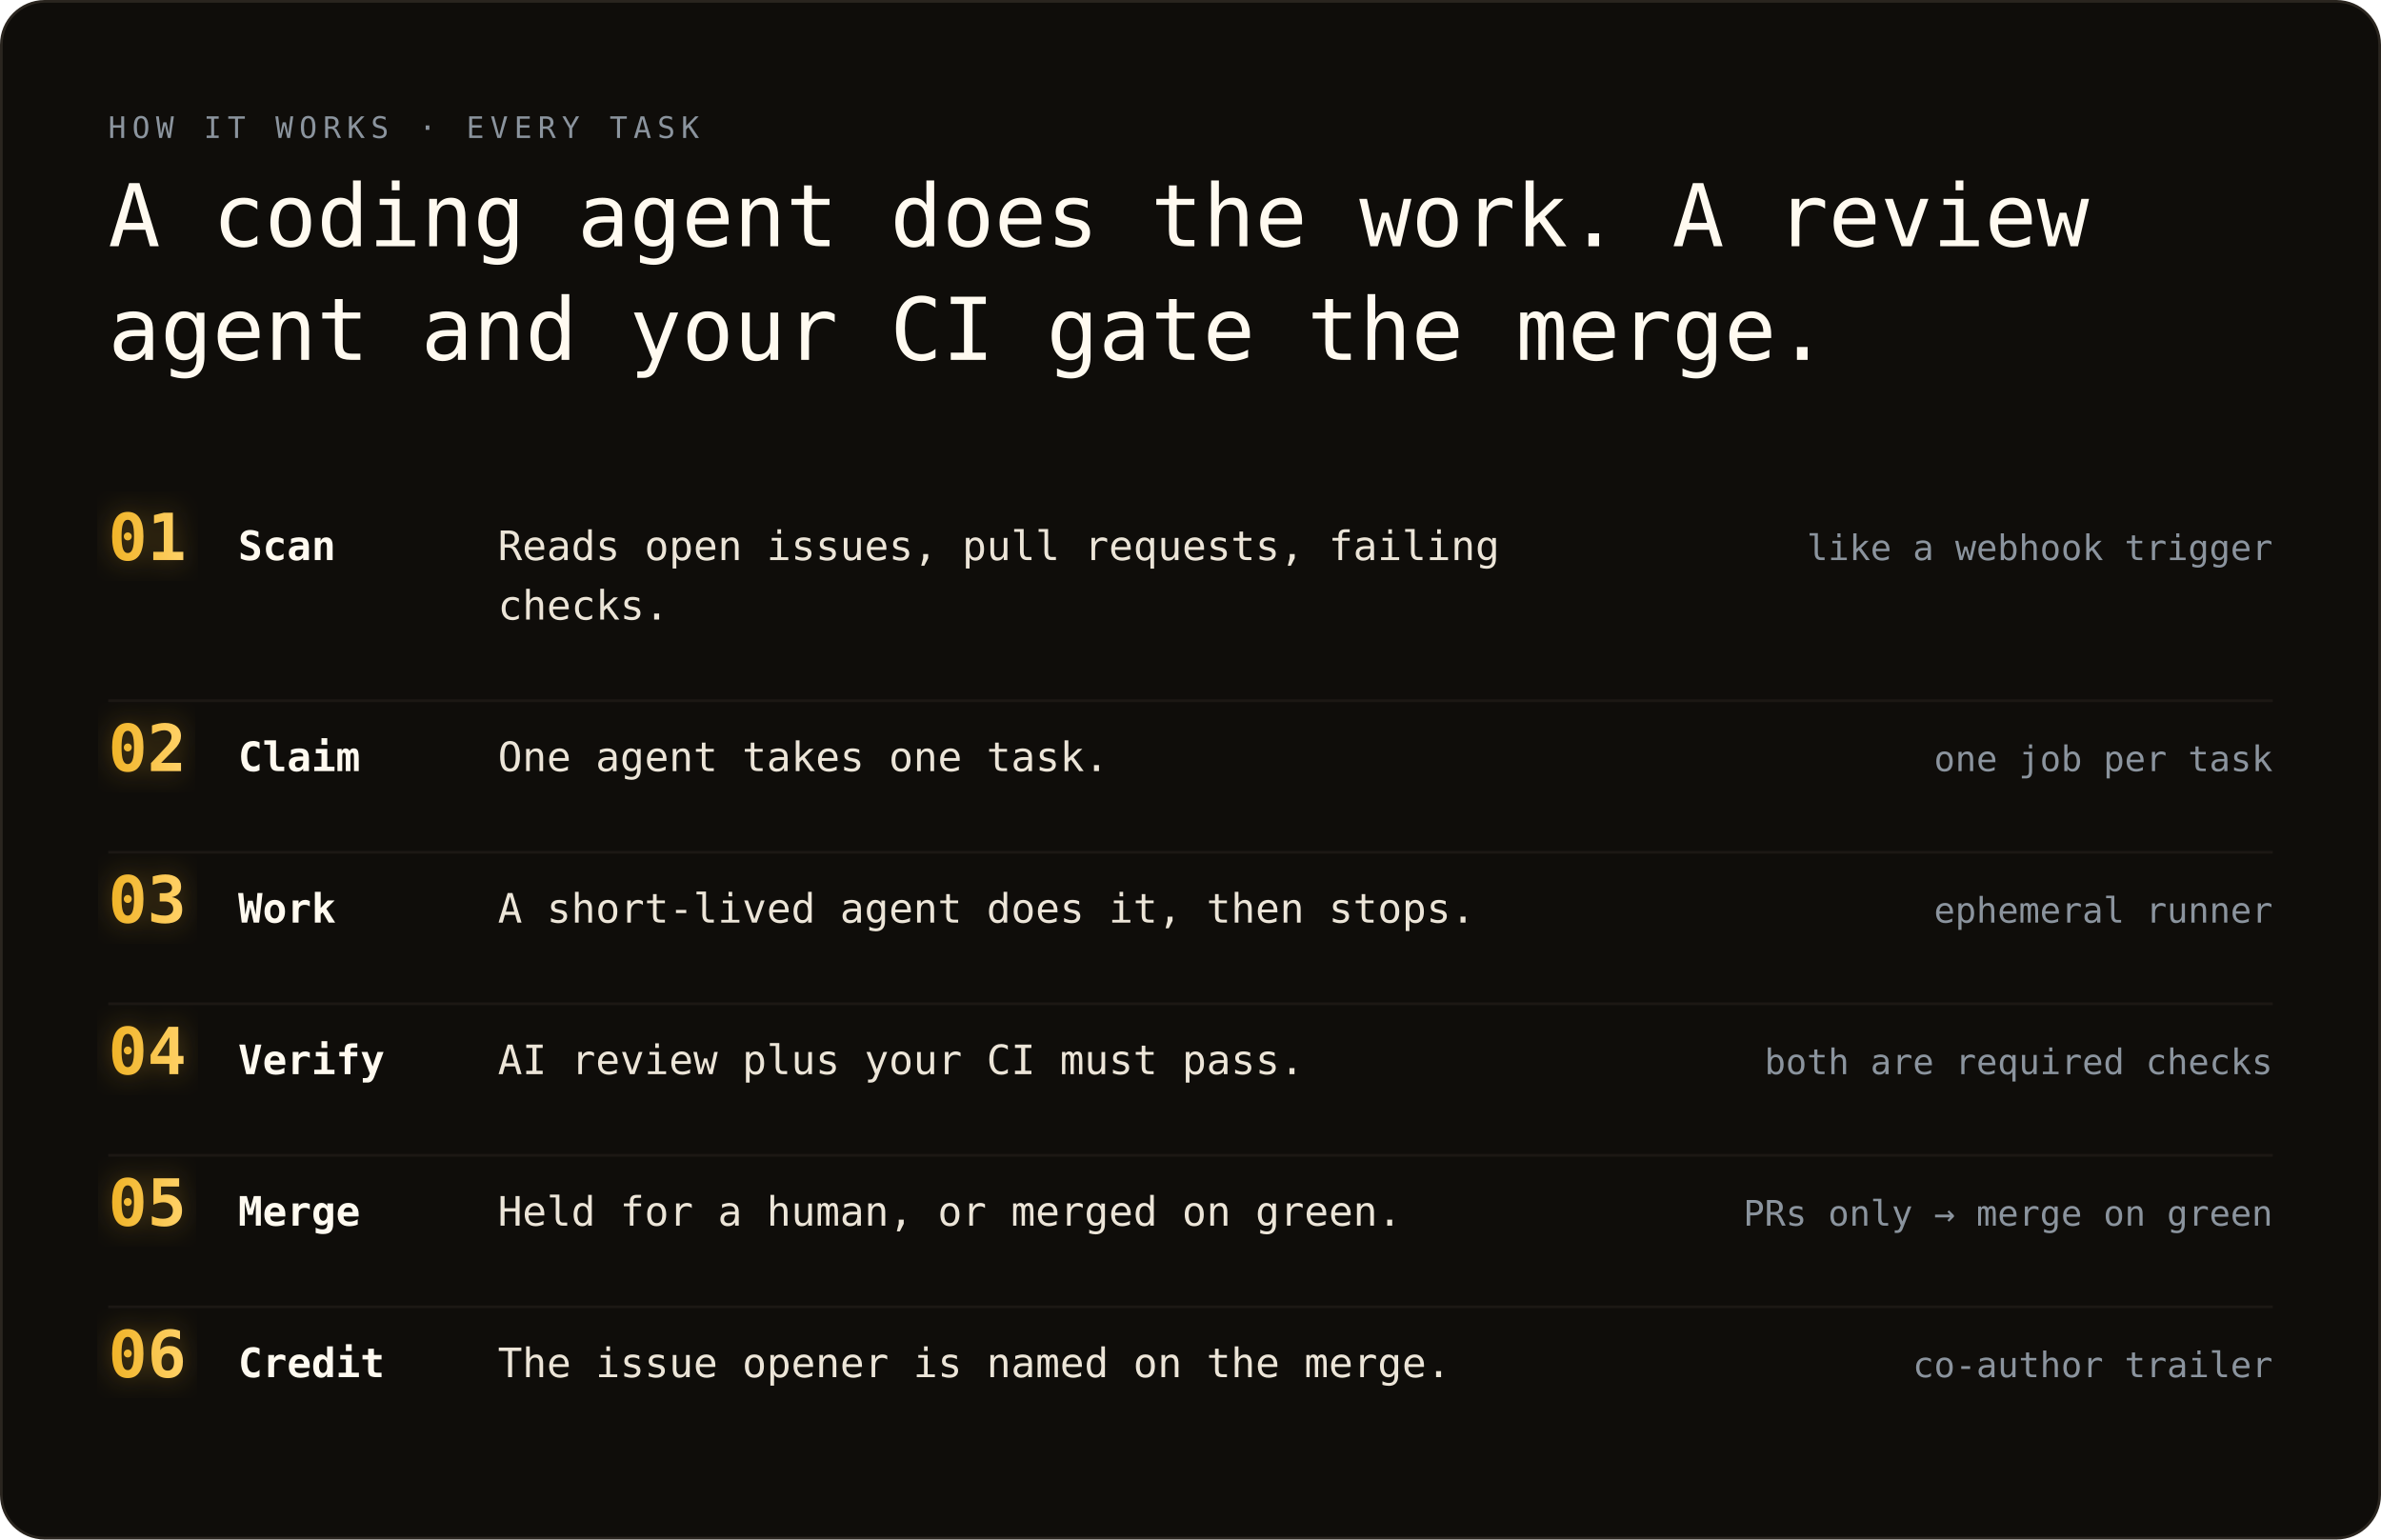
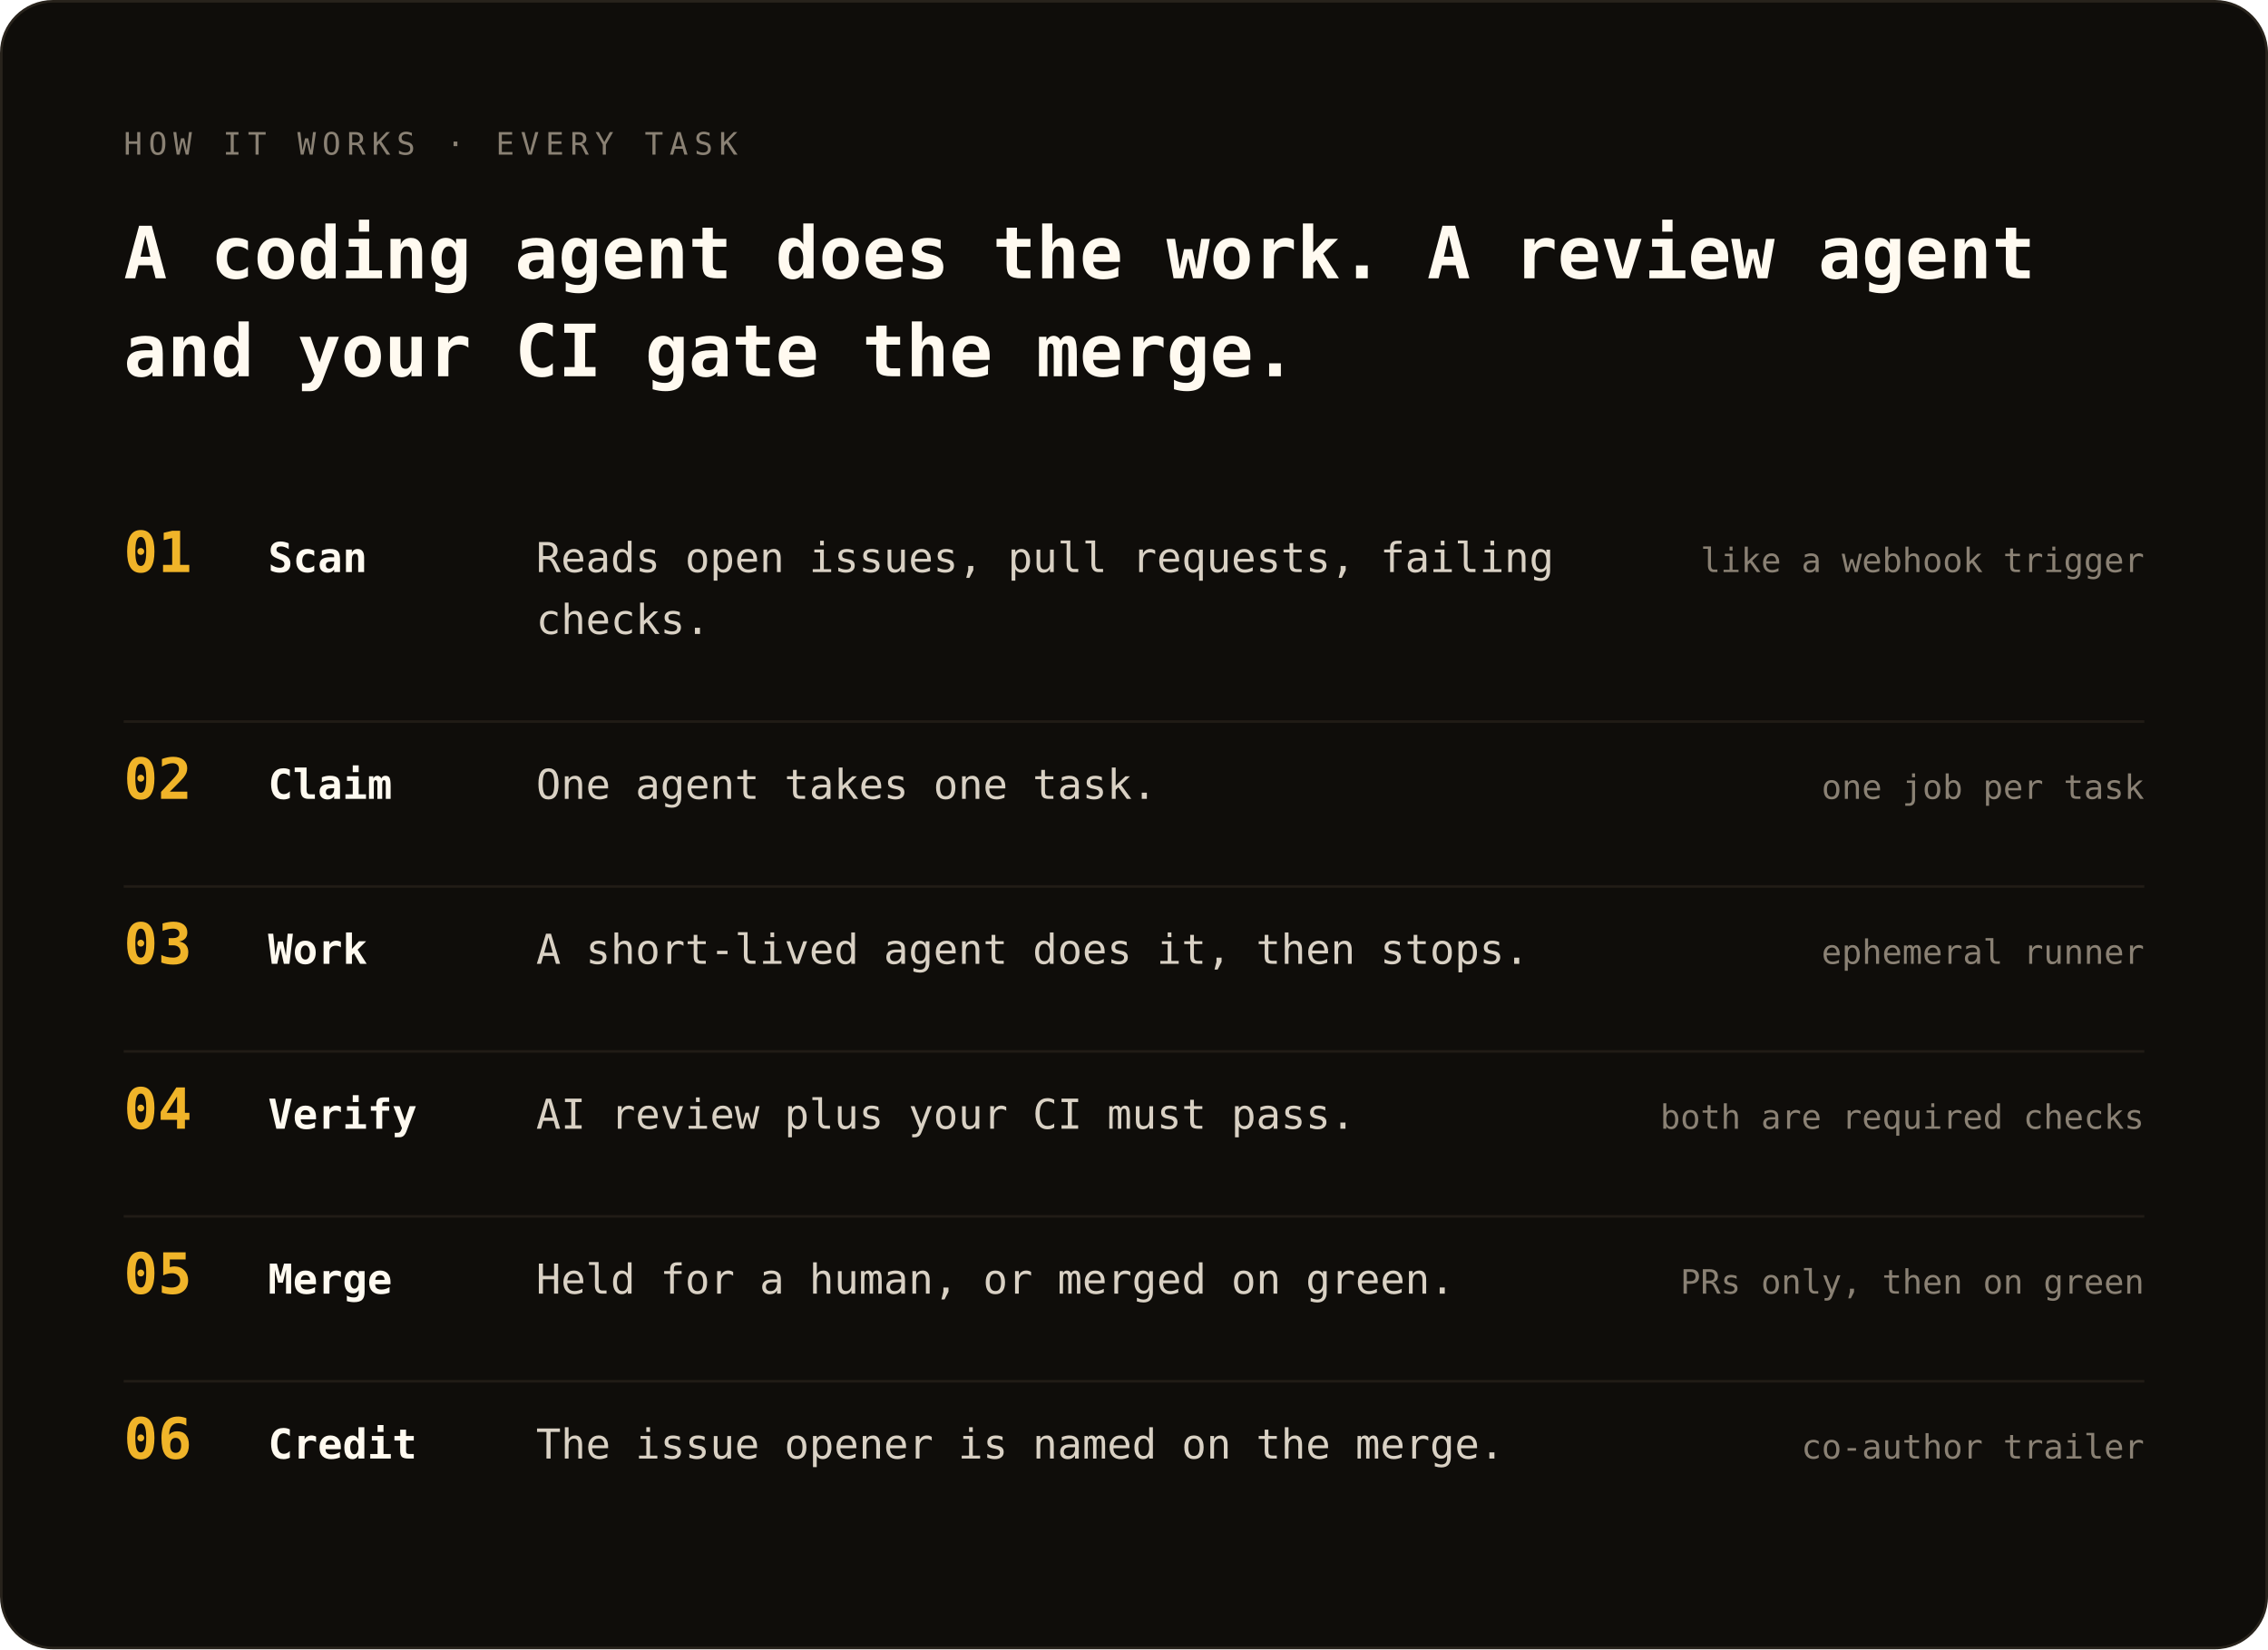
- <svg xmlns="http://www.w3.org/2000/svg" width="1760" height="1138" viewBox="0 0 880 569" role="img" aria-label="How Hive works: scan, claim, work, verify, merge, credit" font-family="'IBM Plex Mono', 'JetBrains Mono', ui-monospace, SFMono-Regular, Menlo, Consolas, monospace">
-   <defs>
-     <linearGradient id="amber" x1="0" y1="0" x2="1" y2="0">
-       <stop offset="0" stop-color="#f0b429" />
-       <stop offset="1" stop-color="#ffd166" />
-     </linearGradient>
-     <filter id="glow" x="-20%" y="-40%" width="140%" height="180%">
-       <feGaussianBlur stdDeviation="5" />
-     </filter>
-   </defs>
-   <rect x="0.5" y="0.5" width="879" height="568" rx="16" fill="#0f0d0a" stroke="#2a251f" />
-   <text x="40" y="51" fill="#8b949e" font-size="11" font-weight="500" letter-spacing="2.2">HOW IT WORKS · EVERY TASK</text>
-   <text x="40" y="91" fill="#fffaf0" font-size="32">A coding agent does the work. A review</text>
-   <text x="40" y="133" fill="#fffaf0" font-size="32">agent and your CI gate the merge.</text>
-   <text x="40" y="207" fill="#f0b429" font-size="24" font-weight="700" filter="url(#glow)" opacity="0.35">01</text>
-   <text x="40" y="207" fill="url(#amber)" font-size="24" font-weight="700">01</text>
-   <text x="88" y="207" fill="#fffaf0" font-size="15" font-weight="700">Scan</text>
-   <text x="184" y="207" fill="#ece5d8" font-size="15">Reads open issues, pull requests, failing</text>
-   <text x="184" y="229" fill="#ece5d8" font-size="15">checks.</text>
-   <text x="840" y="207" fill="#8b949e" font-size="13" text-anchor="end">like a webhook trigger</text>
-   <line x1="40" y1="259" x2="840" y2="259" stroke="#1c1814" />
-   <text x="40" y="285" fill="#f0b429" font-size="24" font-weight="700" filter="url(#glow)" opacity="0.35">02</text>
-   <text x="40" y="285" fill="url(#amber)" font-size="24" font-weight="700">02</text>
-   <text x="88" y="285" fill="#fffaf0" font-size="15" font-weight="700">Claim</text>
-   <text x="184" y="285" fill="#ece5d8" font-size="15">One agent takes one task.</text>
-   <text x="840" y="285" fill="#8b949e" font-size="13" text-anchor="end">one job per task</text>
-   <line x1="40" y1="315" x2="840" y2="315" stroke="#1c1814" />
-   <text x="40" y="341" fill="#f0b429" font-size="24" font-weight="700" filter="url(#glow)" opacity="0.35">03</text>
-   <text x="40" y="341" fill="url(#amber)" font-size="24" font-weight="700">03</text>
-   <text x="88" y="341" fill="#fffaf0" font-size="15" font-weight="700">Work</text>
-   <text x="184" y="341" fill="#ece5d8" font-size="15">A short-lived agent does it, then stops.</text>
-   <text x="840" y="341" fill="#8b949e" font-size="13" text-anchor="end">ephemeral runner</text>
-   <line x1="40" y1="371" x2="840" y2="371" stroke="#1c1814" />
-   <text x="40" y="397" fill="#f0b429" font-size="24" font-weight="700" filter="url(#glow)" opacity="0.35">04</text>
-   <text x="40" y="397" fill="url(#amber)" font-size="24" font-weight="700">04</text>
-   <text x="88" y="397" fill="#fffaf0" font-size="15" font-weight="700">Verify</text>
-   <text x="184" y="397" fill="#ece5d8" font-size="15">AI review plus your CI must pass.</text>
-   <text x="840" y="397" fill="#8b949e" font-size="13" text-anchor="end">both are required checks</text>
-   <line x1="40" y1="427" x2="840" y2="427" stroke="#1c1814" />
-   <text x="40" y="453" fill="#f0b429" font-size="24" font-weight="700" filter="url(#glow)" opacity="0.35">05</text>
-   <text x="40" y="453" fill="url(#amber)" font-size="24" font-weight="700">05</text>
-   <text x="88" y="453" fill="#fffaf0" font-size="15" font-weight="700">Merge</text>
-   <text x="184" y="453" fill="#ece5d8" font-size="15">Held for a human, or merged on green.</text>
-   <text x="840" y="453" fill="#8b949e" font-size="13" text-anchor="end">PRs only → merge on green</text>
-   <line x1="40" y1="483" x2="840" y2="483" stroke="#1c1814" />
-   <text x="40" y="509" fill="#f0b429" font-size="24" font-weight="700" filter="url(#glow)" opacity="0.35">06</text>
-   <text x="40" y="509" fill="url(#amber)" font-size="24" font-weight="700">06</text>
-   <text x="88" y="509" fill="#fffaf0" font-size="15" font-weight="700">Credit</text>
-   <text x="184" y="509" fill="#ece5d8" font-size="15">The issue opener is named on the merge.</text>
-   <text x="840" y="509" fill="#8b949e" font-size="13" text-anchor="end">co-author trailer</text>
+ <svg xmlns="http://www.w3.org/2000/svg" width="1760" height="1280" viewBox="0 0 880 640" role="img" aria-label="How Hive works, from scan to credit." font-family="'IBM Plex Mono', 'JetBrains Mono', ui-monospace, SFMono-Regular, Menlo, Consolas, monospace">
+   <rect x="0.5" y="0.5" width="879" height="639" rx="20" fill="#0f0d0a" stroke="#28231c" />
+   <text x="48" y="60" fill="#8a8174" font-size="12" font-weight="500" letter-spacing="2.4">HOW IT WORKS · EVERY TASK</text>
+   <text x="48" y="108" fill="#fffaf0" font-size="28" font-weight="700">A coding agent does the work. A review agent</text>
+   <text x="48" y="146" fill="#fffaf0" font-size="28" font-weight="700">and your CI gate the merge.</text>
+   <text x="48" y="222" fill="#f0b429" font-size="22" font-weight="700">01</text>
+   <text x="104" y="222" fill="#fffaf0" font-size="16" font-weight="700">Scan</text>
+   <text x="208" y="222" fill="#d9d1c4" font-size="16">Reads open issues, pull requests, failing</text>
+   <text x="208" y="246" fill="#d9d1c4" font-size="16">checks.</text>
+   <text x="832" y="222" fill="#8a8174" font-size="13" text-anchor="end">like a webhook trigger</text>
+   <line x1="48" y1="280" x2="832" y2="280" stroke="#211c16" />
+   <text x="48" y="310" fill="#f0b429" font-size="22" font-weight="700">02</text>
+   <text x="104" y="310" fill="#fffaf0" font-size="16" font-weight="700">Claim</text>
+   <text x="208" y="310" fill="#d9d1c4" font-size="16">One agent takes one task.</text>
+   <text x="832" y="310" fill="#8a8174" font-size="13" text-anchor="end">one job per task</text>
+   <line x1="48" y1="344" x2="832" y2="344" stroke="#211c16" />
+   <text x="48" y="374" fill="#f0b429" font-size="22" font-weight="700">03</text>
+   <text x="104" y="374" fill="#fffaf0" font-size="16" font-weight="700">Work</text>
+   <text x="208" y="374" fill="#d9d1c4" font-size="16">A short-lived agent does it, then stops.</text>
+   <text x="832" y="374" fill="#8a8174" font-size="13" text-anchor="end">ephemeral runner</text>
+   <line x1="48" y1="408" x2="832" y2="408" stroke="#211c16" />
+   <text x="48" y="438" fill="#f0b429" font-size="22" font-weight="700">04</text>
+   <text x="104" y="438" fill="#fffaf0" font-size="16" font-weight="700">Verify</text>
+   <text x="208" y="438" fill="#d9d1c4" font-size="16">AI review plus your CI must pass.</text>
+   <text x="832" y="438" fill="#8a8174" font-size="13" text-anchor="end">both are required checks</text>
+   <line x1="48" y1="472" x2="832" y2="472" stroke="#211c16" />
+   <text x="48" y="502" fill="#f0b429" font-size="22" font-weight="700">05</text>
+   <text x="104" y="502" fill="#fffaf0" font-size="16" font-weight="700">Merge</text>
+   <text x="208" y="502" fill="#d9d1c4" font-size="16">Held for a human, or merged on green.</text>
+   <text x="832" y="502" fill="#8a8174" font-size="13" text-anchor="end">PRs only, then on green</text>
+   <line x1="48" y1="536" x2="832" y2="536" stroke="#211c16" />
+   <text x="48" y="566" fill="#f0b429" font-size="22" font-weight="700">06</text>
+   <text x="104" y="566" fill="#fffaf0" font-size="16" font-weight="700">Credit</text>
+   <text x="208" y="566" fill="#d9d1c4" font-size="16">The issue opener is named on the merge.</text>
+   <text x="832" y="566" fill="#8a8174" font-size="13" text-anchor="end">co-author trailer</text>
</svg>
